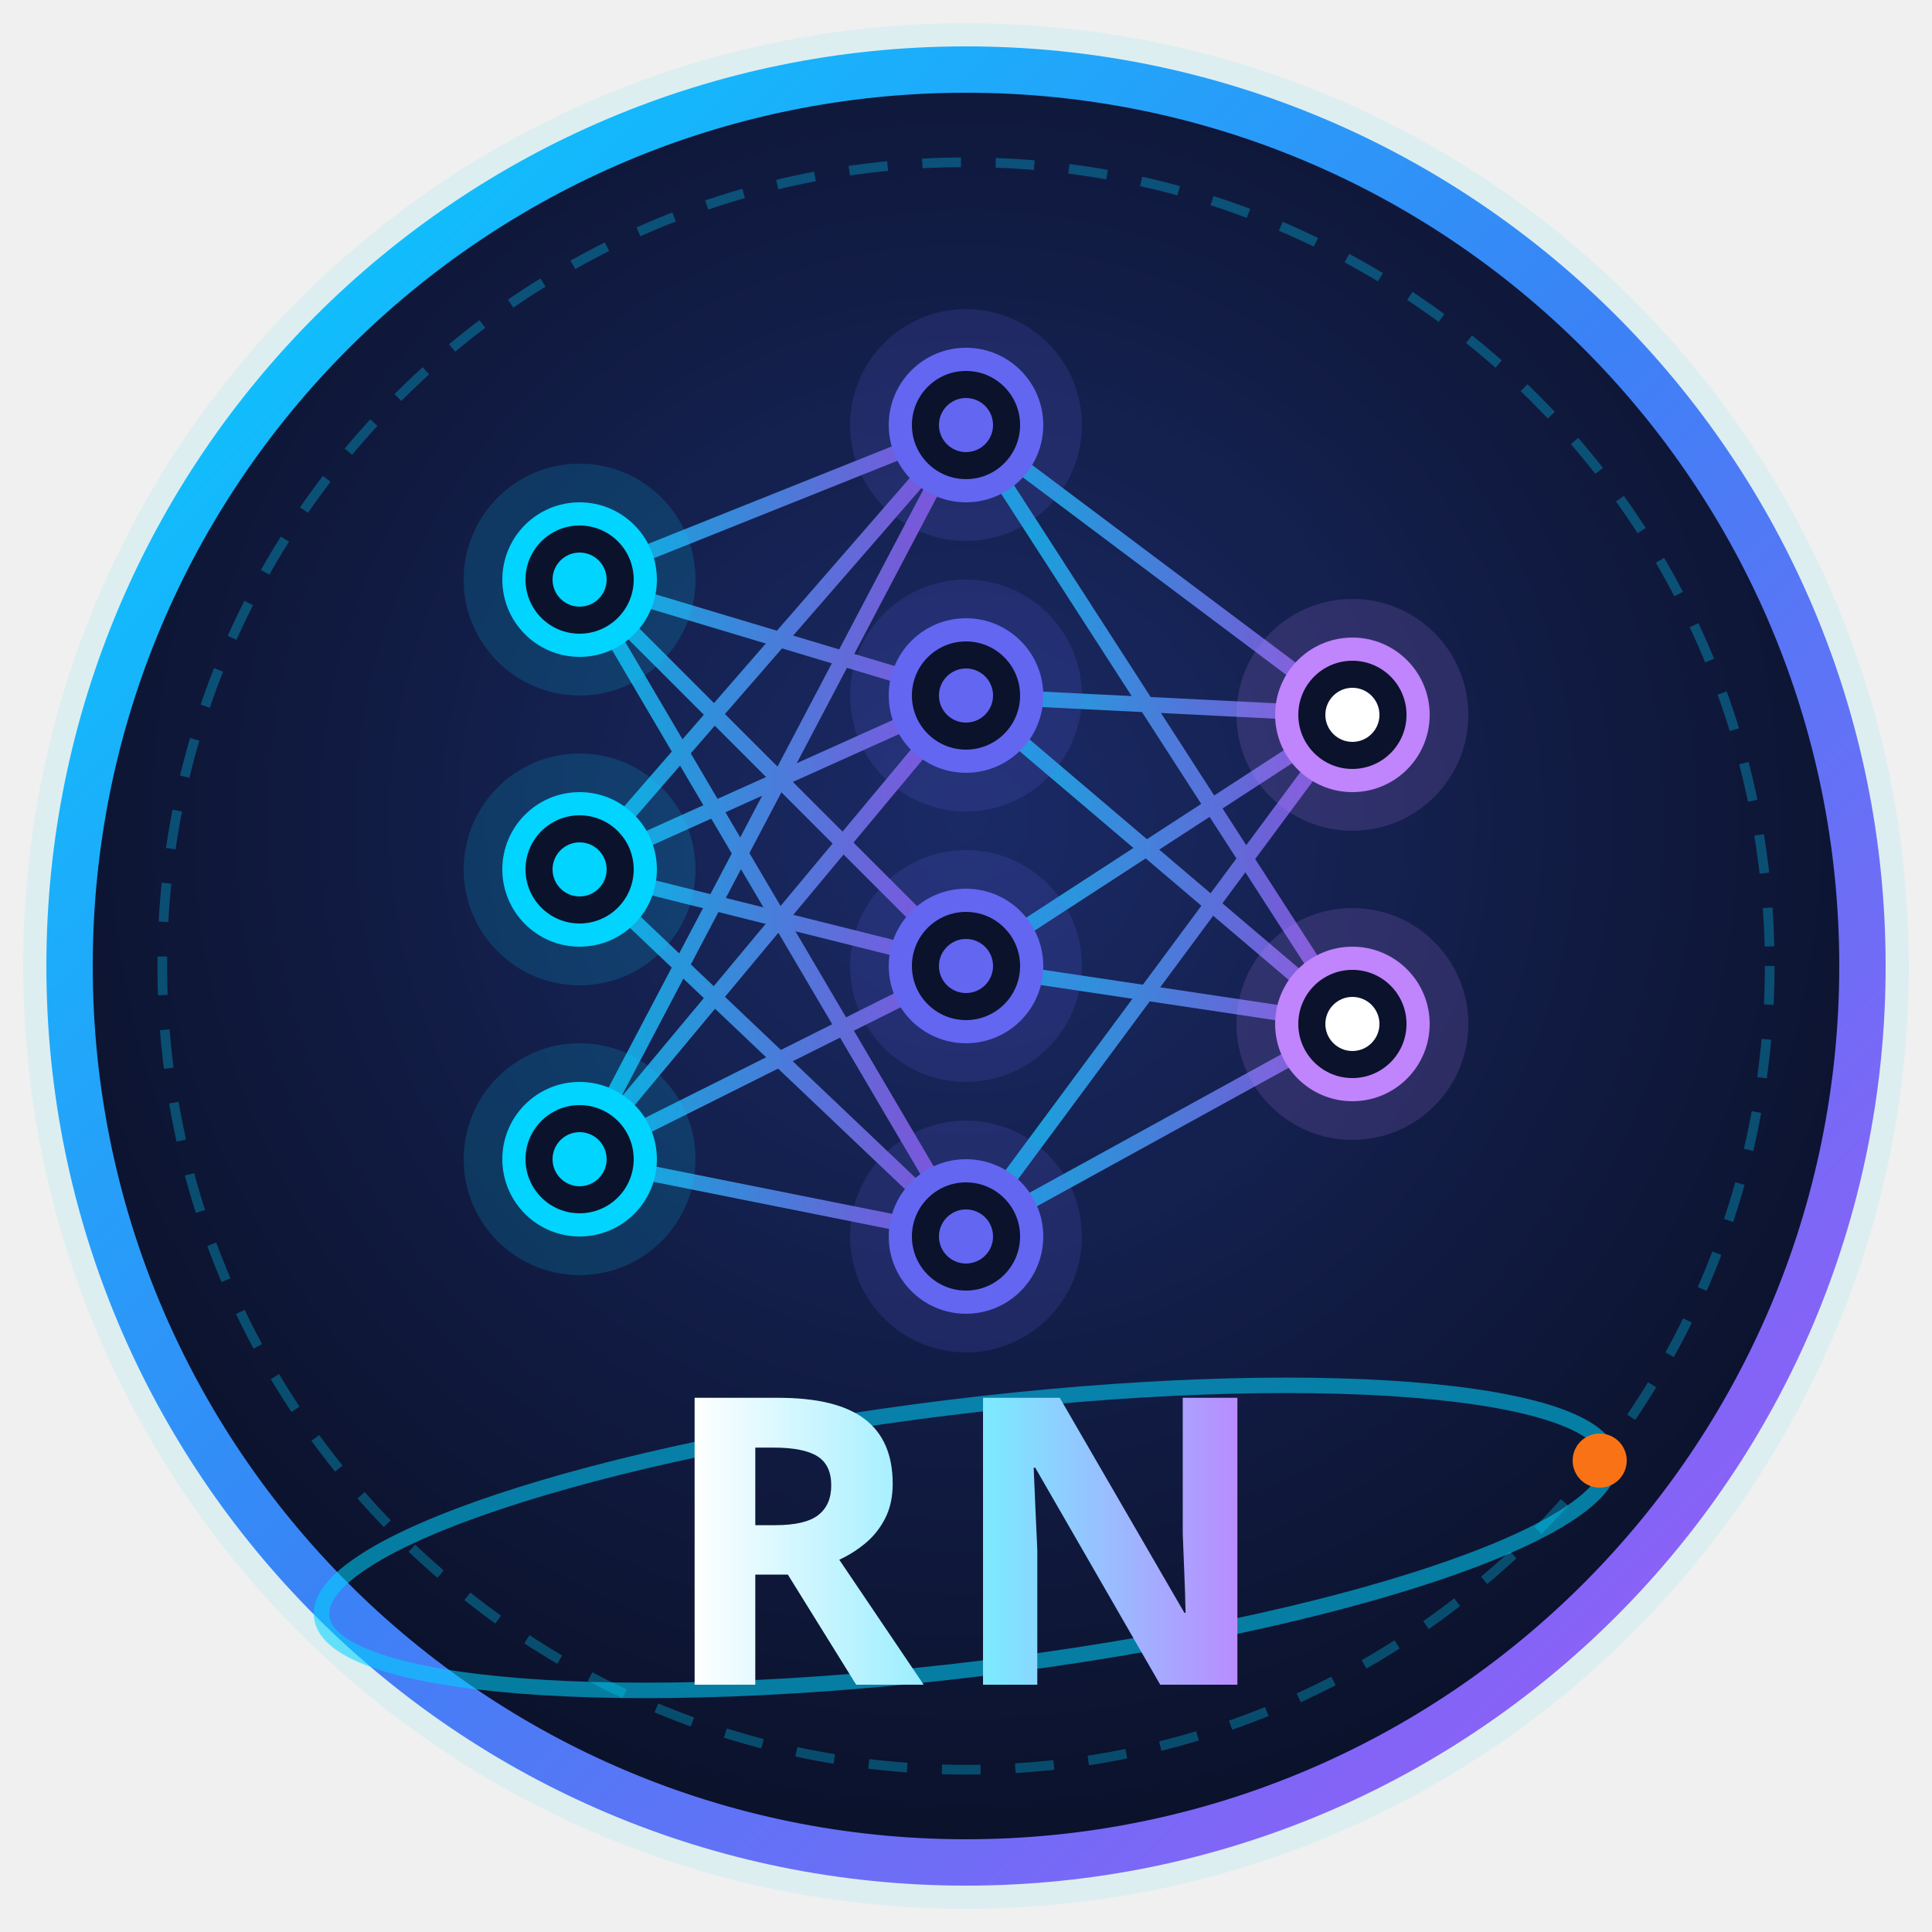
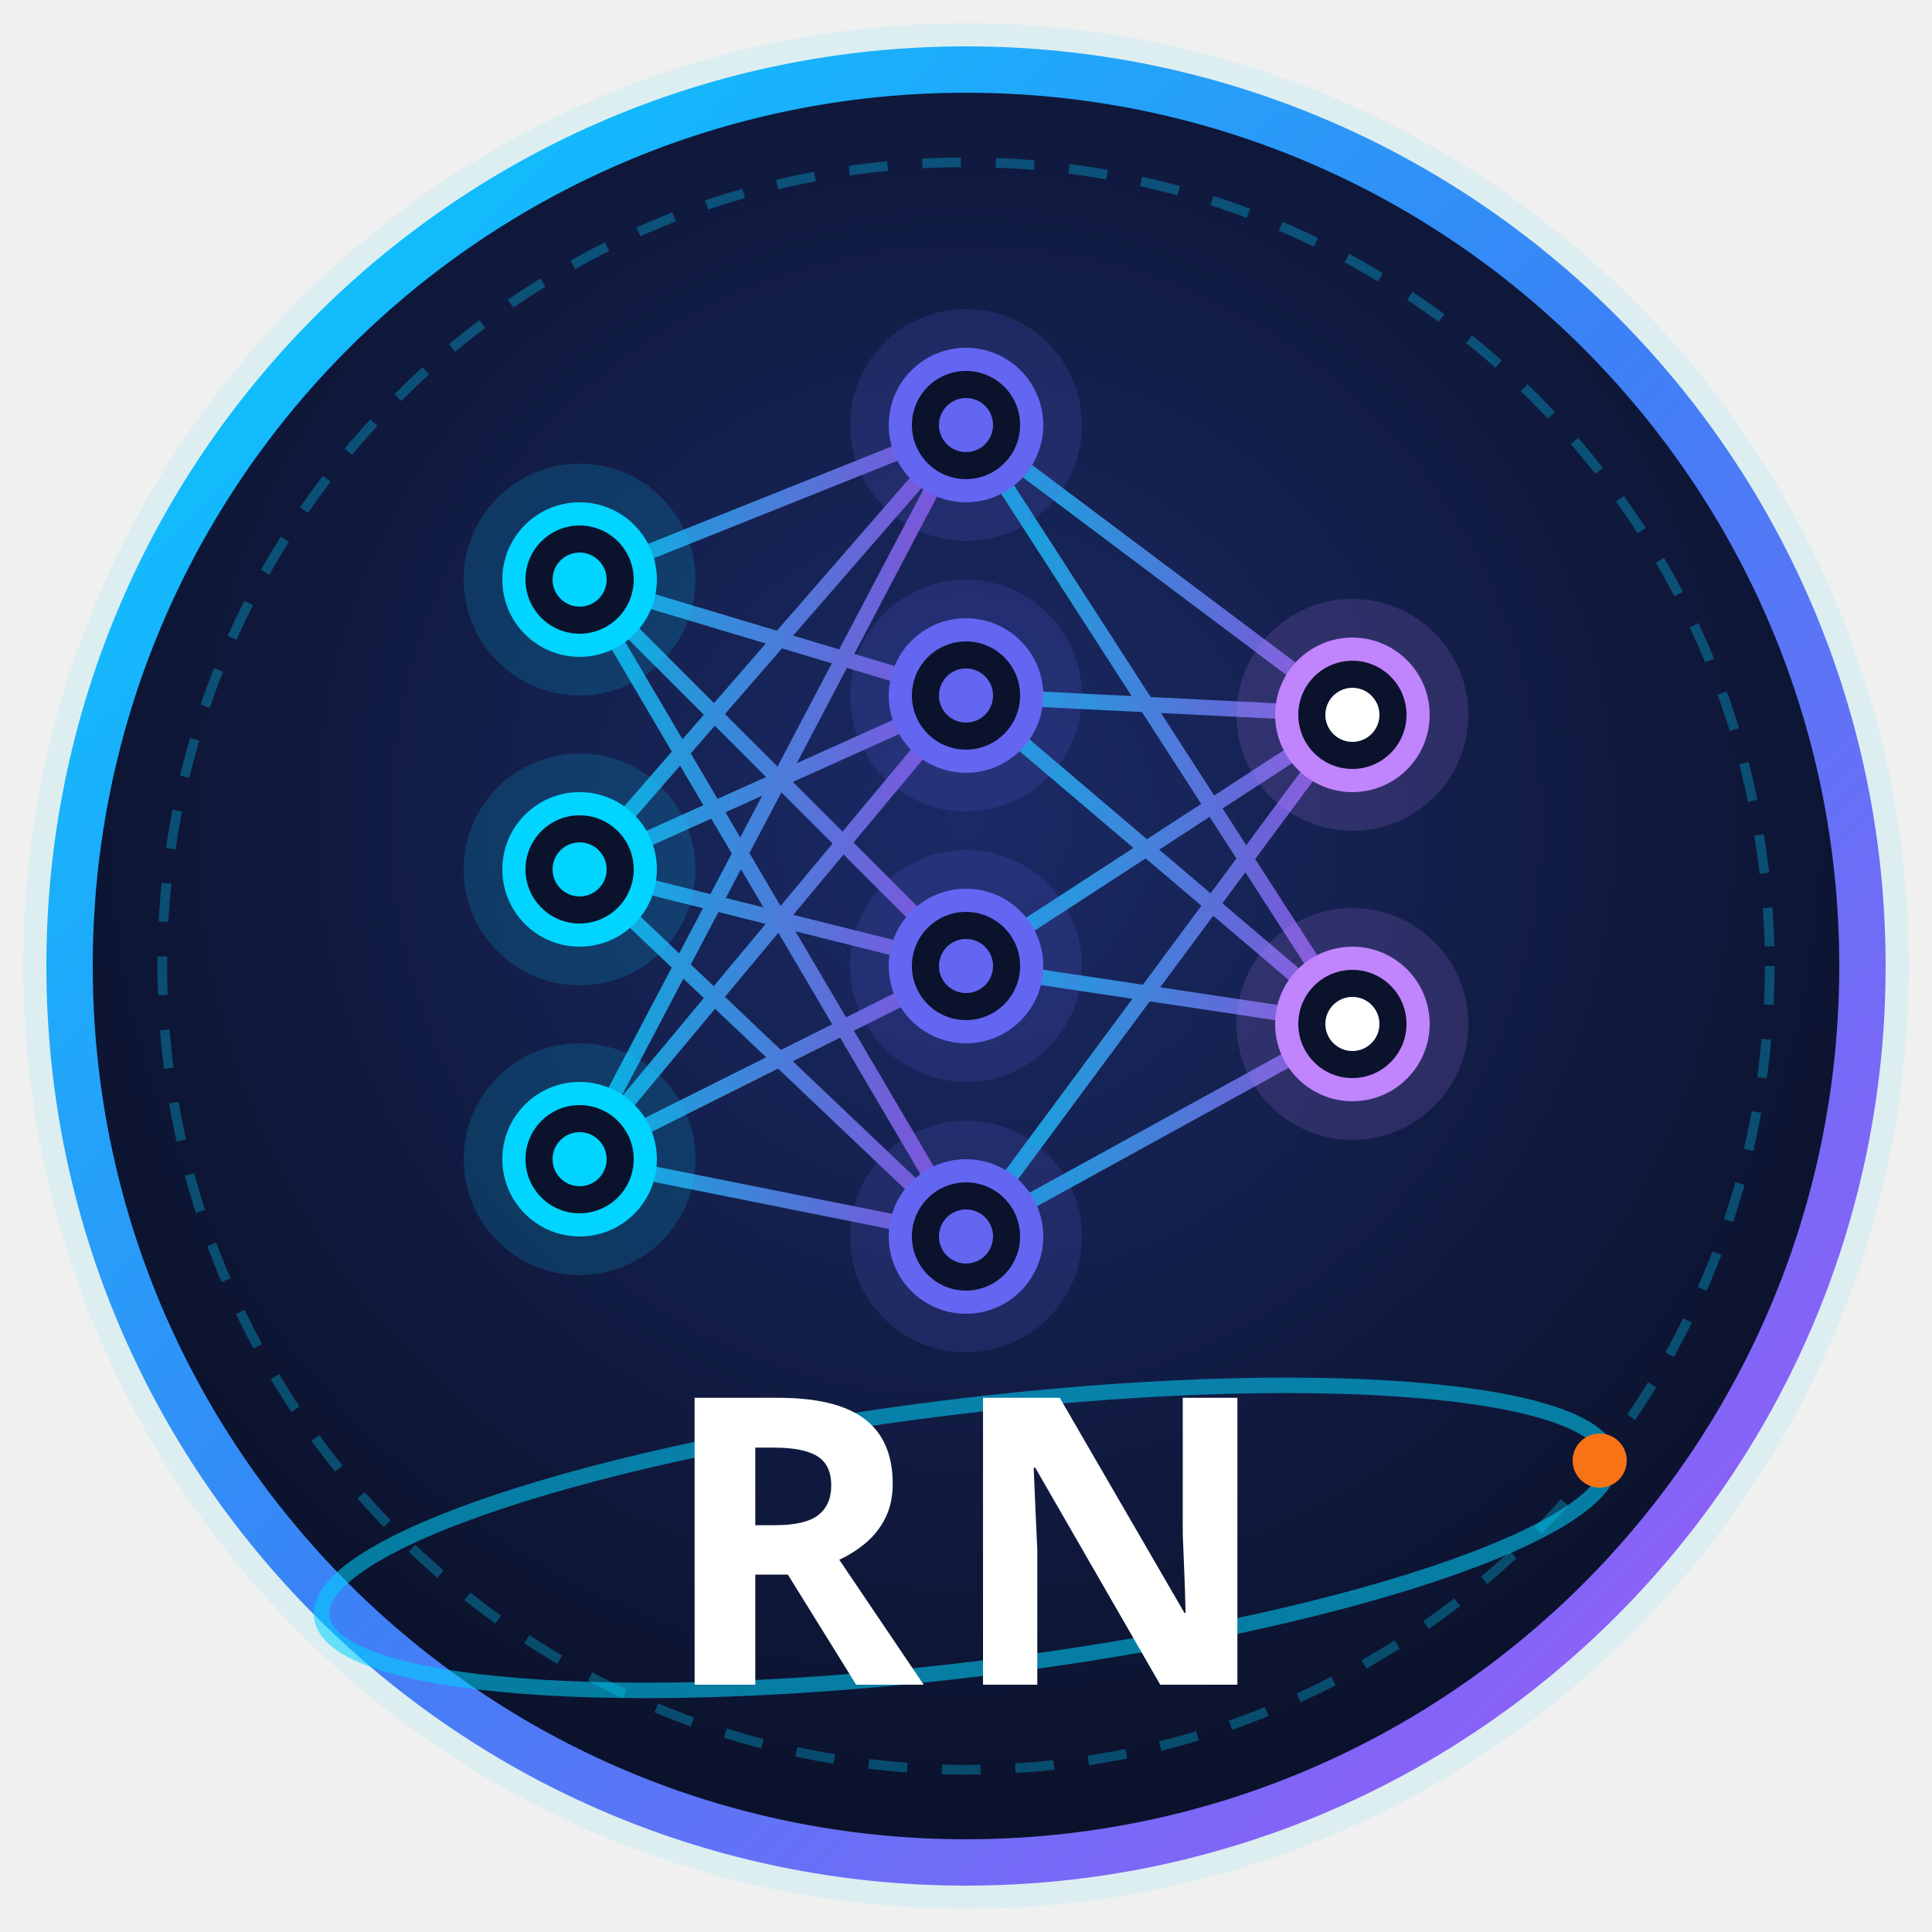
<svg xmlns="http://www.w3.org/2000/svg" viewBox="0 0 500 500">
  <defs>
    <linearGradient id="gC" x1="0" y1="0" x2="1" y2="1">
      <stop offset="0" stop-color="#00D4FF" />
      <stop offset=".5" stop-color="#3B82F6" />
      <stop offset="1" stop-color="#A855F7" />
    </linearGradient>
    <linearGradient id="gL" x1="0" y1="0" x2="1" y2="0">
      <stop offset="0" stop-color="#00D4FF" />
      <stop offset="1" stop-color="#A855F7" />
    </linearGradient>
    <radialGradient id="gF" cx=".5" cy=".42" r=".6">
      <stop offset="0" stop-color="#1A2A66" />
      <stop offset="1" stop-color="#0A1027" />
    </radialGradient>
-     <linearGradient id="gRN" x1="0" y1="0" x2="1" y2="0">
-       <stop offset="0" stop-color="#FFFFFF" />
-       <stop offset=".55" stop-color="#7DE8FF" />
-       <stop offset="1" stop-color="#B98CFF" />
-     </linearGradient>
  </defs>
  <circle cx="250" cy="250" r="244" fill="#00D4FF" opacity=".08" />
  <circle cx="250" cy="250" r="232" fill="url(#gF)" stroke="url(#gC)" stroke-width="12" />
  <circle cx="250" cy="250" r="208" fill="none" stroke="#00D4FF" stroke-opacity=".3" stroke-width="2.5" stroke-dasharray="10 9" />
  <g stroke="url(#gL)" stroke-width="4" stroke-linecap="round" opacity=".8">
    <line x1="150" y1="150" x2="250" y2="110" />
    <line x1="150" y1="150" x2="250" y2="180" />
    <line x1="150" y1="150" x2="250" y2="250" />
    <line x1="150" y1="150" x2="250" y2="320" />
    <line x1="150" y1="225" x2="250" y2="110" />
    <line x1="150" y1="225" x2="250" y2="180" />
    <line x1="150" y1="225" x2="250" y2="250" />
    <line x1="150" y1="225" x2="250" y2="320" />
    <line x1="150" y1="300" x2="250" y2="110" />
    <line x1="150" y1="300" x2="250" y2="180" />
    <line x1="150" y1="300" x2="250" y2="250" />
    <line x1="150" y1="300" x2="250" y2="320" />
    <line x1="250" y1="110" x2="350" y2="185" />
    <line x1="250" y1="110" x2="350" y2="265" />
    <line x1="250" y1="180" x2="350" y2="185" />
    <line x1="250" y1="180" x2="350" y2="265" />
    <line x1="250" y1="250" x2="350" y2="185" />
    <line x1="250" y1="250" x2="350" y2="265" />
    <line x1="250" y1="320" x2="350" y2="185" />
    <line x1="250" y1="320" x2="350" y2="265" />
  </g>
  <circle cx="150" cy="150" r="30" fill="#00D4FF" opacity=".16" />
  <circle cx="150" cy="150" r="17" fill="#0B122B" stroke="#00D4FF" stroke-width="6" />
  <circle cx="150" cy="150" r="7" fill="#00D4FF" />
  <circle cx="150" cy="225" r="30" fill="#00D4FF" opacity=".16" />
  <circle cx="150" cy="225" r="17" fill="#0B122B" stroke="#00D4FF" stroke-width="6" />
  <circle cx="150" cy="225" r="7" fill="#00D4FF" />
  <circle cx="150" cy="300" r="30" fill="#00D4FF" opacity=".16" />
  <circle cx="150" cy="300" r="17" fill="#0B122B" stroke="#00D4FF" stroke-width="6" />
  <circle cx="150" cy="300" r="7" fill="#00D4FF" />
  <circle cx="250" cy="110" r="30" fill="#6366F1" opacity=".16" />
  <circle cx="250" cy="110" r="17" fill="#0B122B" stroke="#6366F1" stroke-width="6" />
  <circle cx="250" cy="110" r="7" fill="#6366F1" />
  <circle cx="250" cy="180" r="30" fill="#6366F1" opacity=".16" />
  <circle cx="250" cy="180" r="17" fill="#0B122B" stroke="#6366F1" stroke-width="6" />
  <circle cx="250" cy="180" r="7" fill="#6366F1" />
  <circle cx="250" cy="250" r="30" fill="#6366F1" opacity=".16" />
  <circle cx="250" cy="250" r="17" fill="#0B122B" stroke="#6366F1" stroke-width="6" />
  <circle cx="250" cy="250" r="7" fill="#6366F1" />
  <circle cx="250" cy="320" r="30" fill="#6366F1" opacity=".16" />
  <circle cx="250" cy="320" r="17" fill="#0B122B" stroke="#6366F1" stroke-width="6" />
  <circle cx="250" cy="320" r="7" fill="#6366F1" />
  <circle cx="350" cy="185" r="30" fill="#C084FC" opacity=".16" />
  <circle cx="350" cy="185" r="17" fill="#0B122B" stroke="#C084FC" stroke-width="6" />
  <circle cx="350" cy="185" r="7" fill="#FFFFFF" />
  <circle cx="350" cy="265" r="30" fill="#C084FC" opacity=".16" />
  <circle cx="350" cy="265" r="17" fill="#0B122B" stroke="#C084FC" stroke-width="6" />
  <circle cx="350" cy="265" r="7" fill="#FFFFFF" />
  <ellipse cx="250" cy="398" rx="168" ry="34" fill="none" stroke="#00D4FF" stroke-width="4" opacity=".55" transform="rotate(-7 250 398)" />
-   <text x="250" y="436" text-anchor="middle" font-family="Orbitron" font-weight="900" font-size="104" fill="url(#gRN)" letter-spacing="6">RN</text>
+   <text x="250" y="436" text-anchor="middle" font-family="Orbitron" font-weight="900" font-size="104" fill="#FFFFFF" letter-spacing="6">RN</text>
  <circle cx="414" cy="378" r="7" fill="#F97316" />
</svg>
